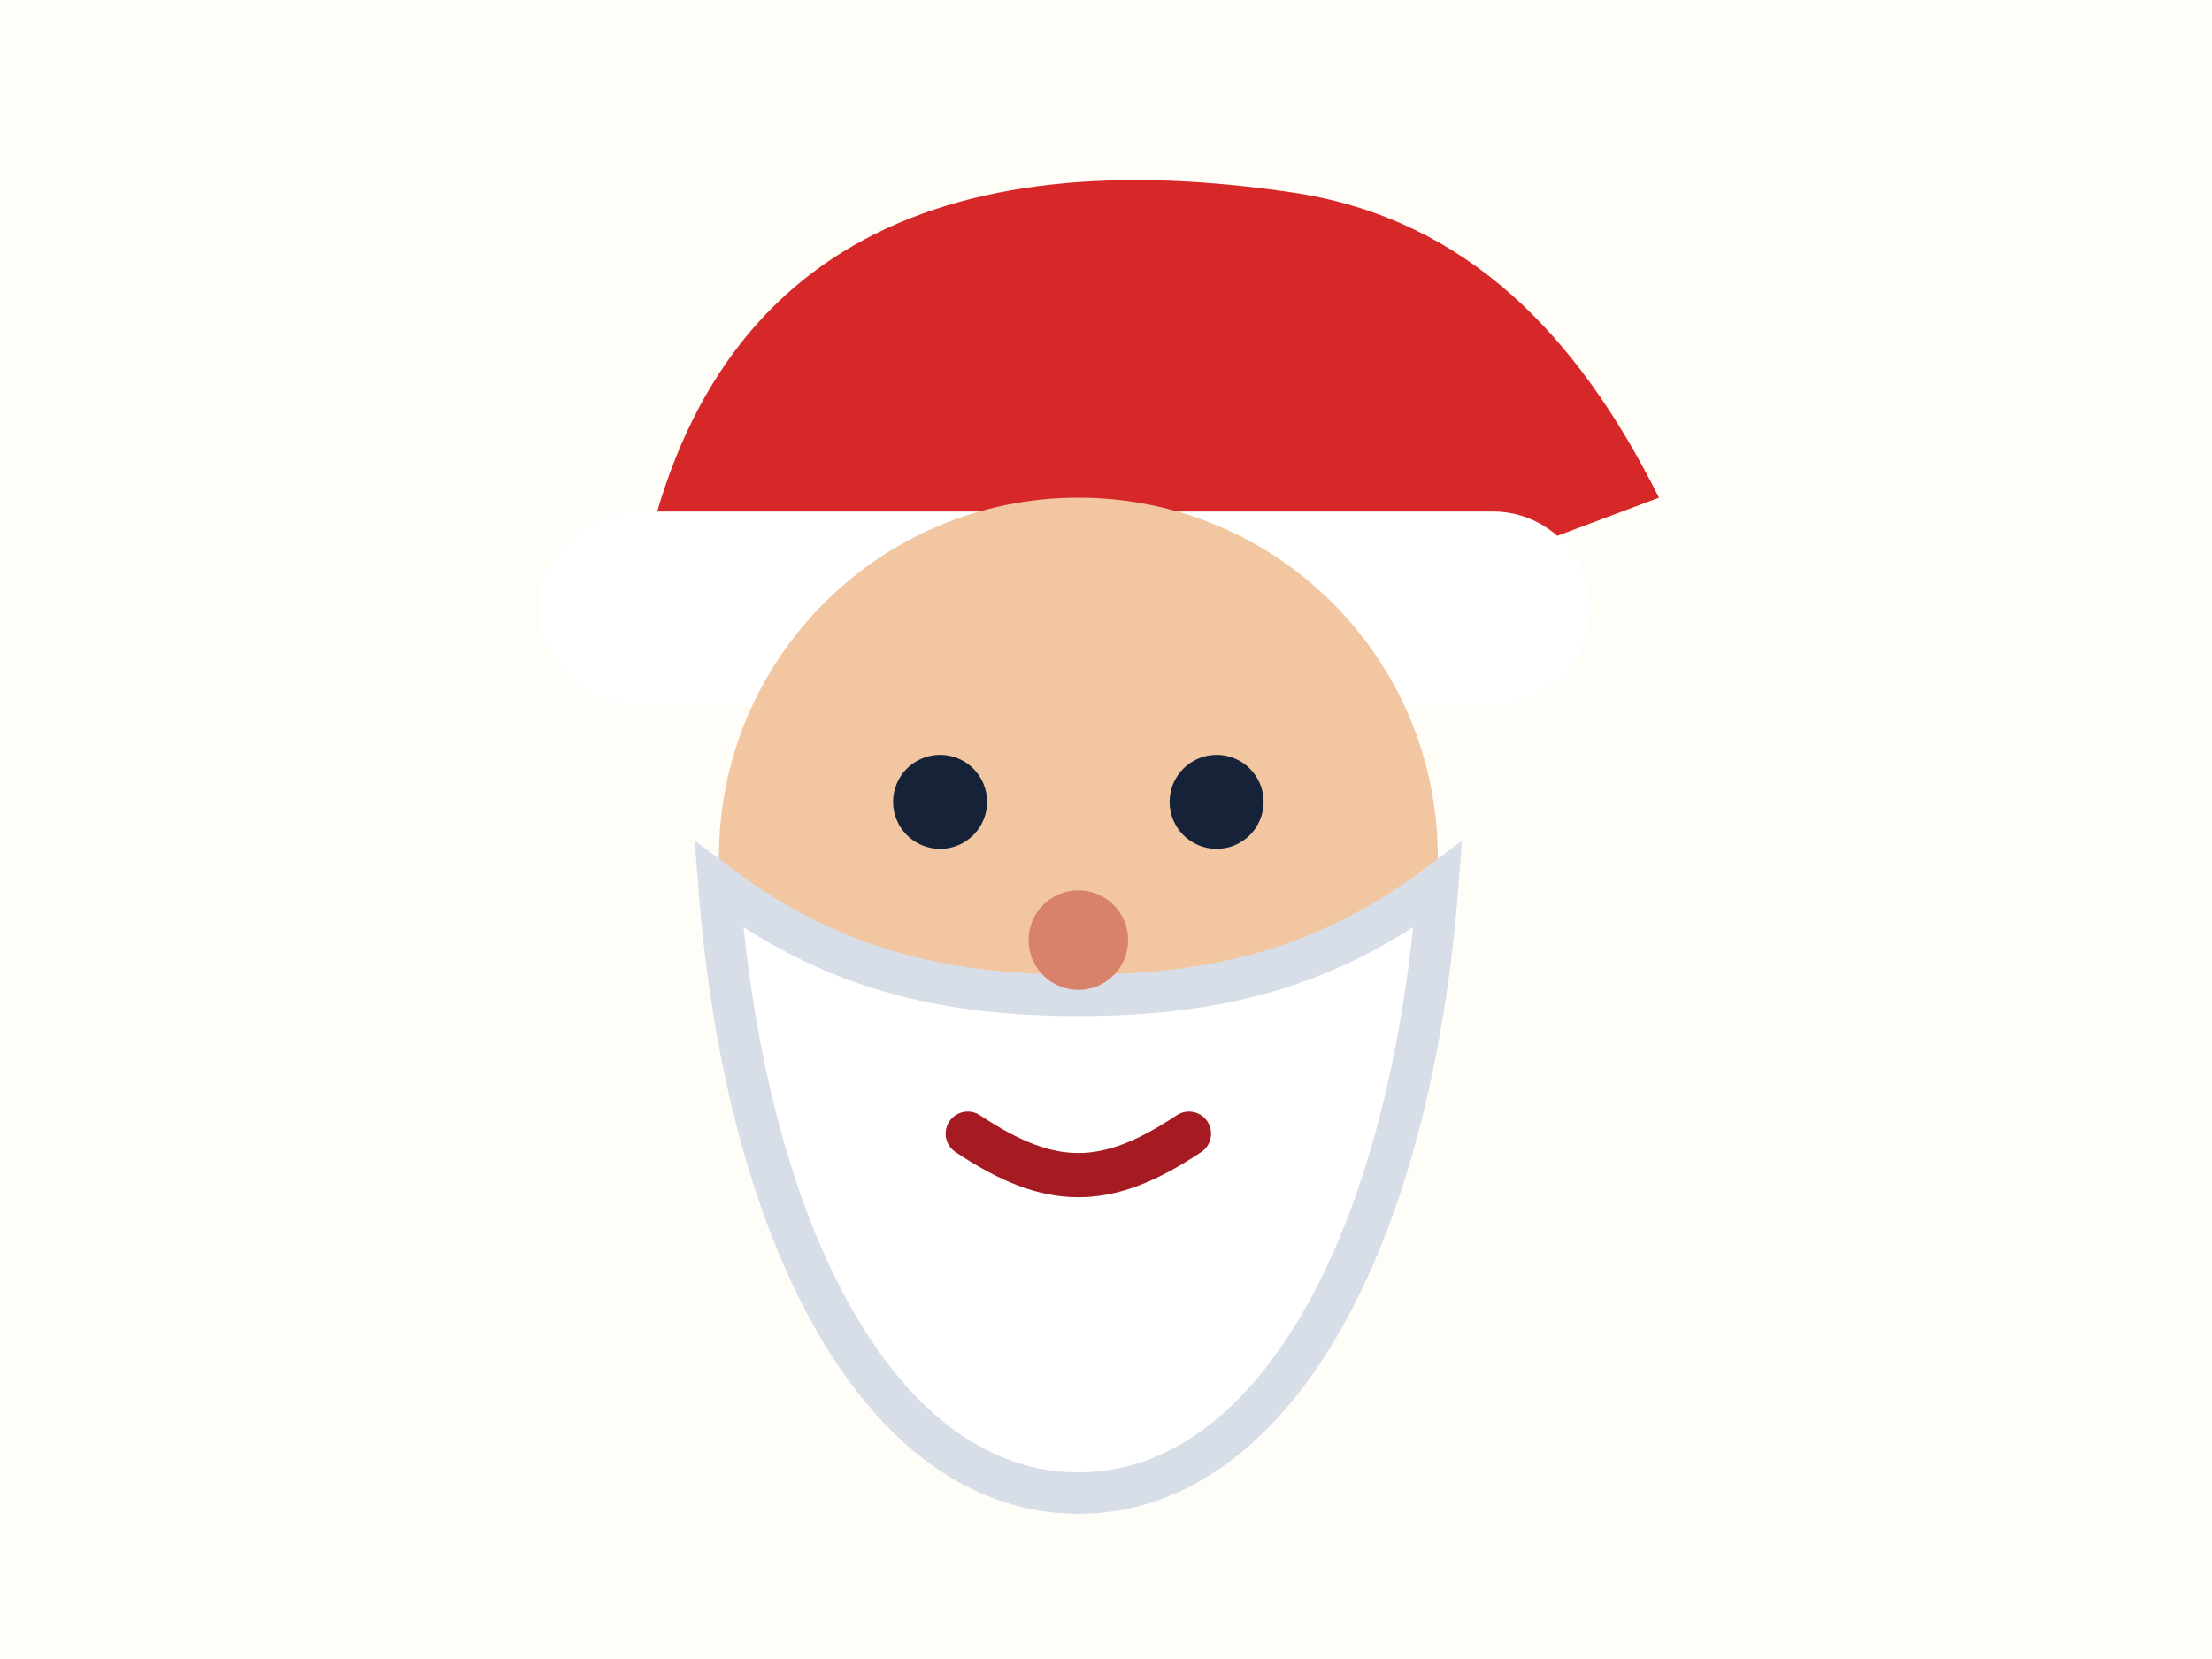
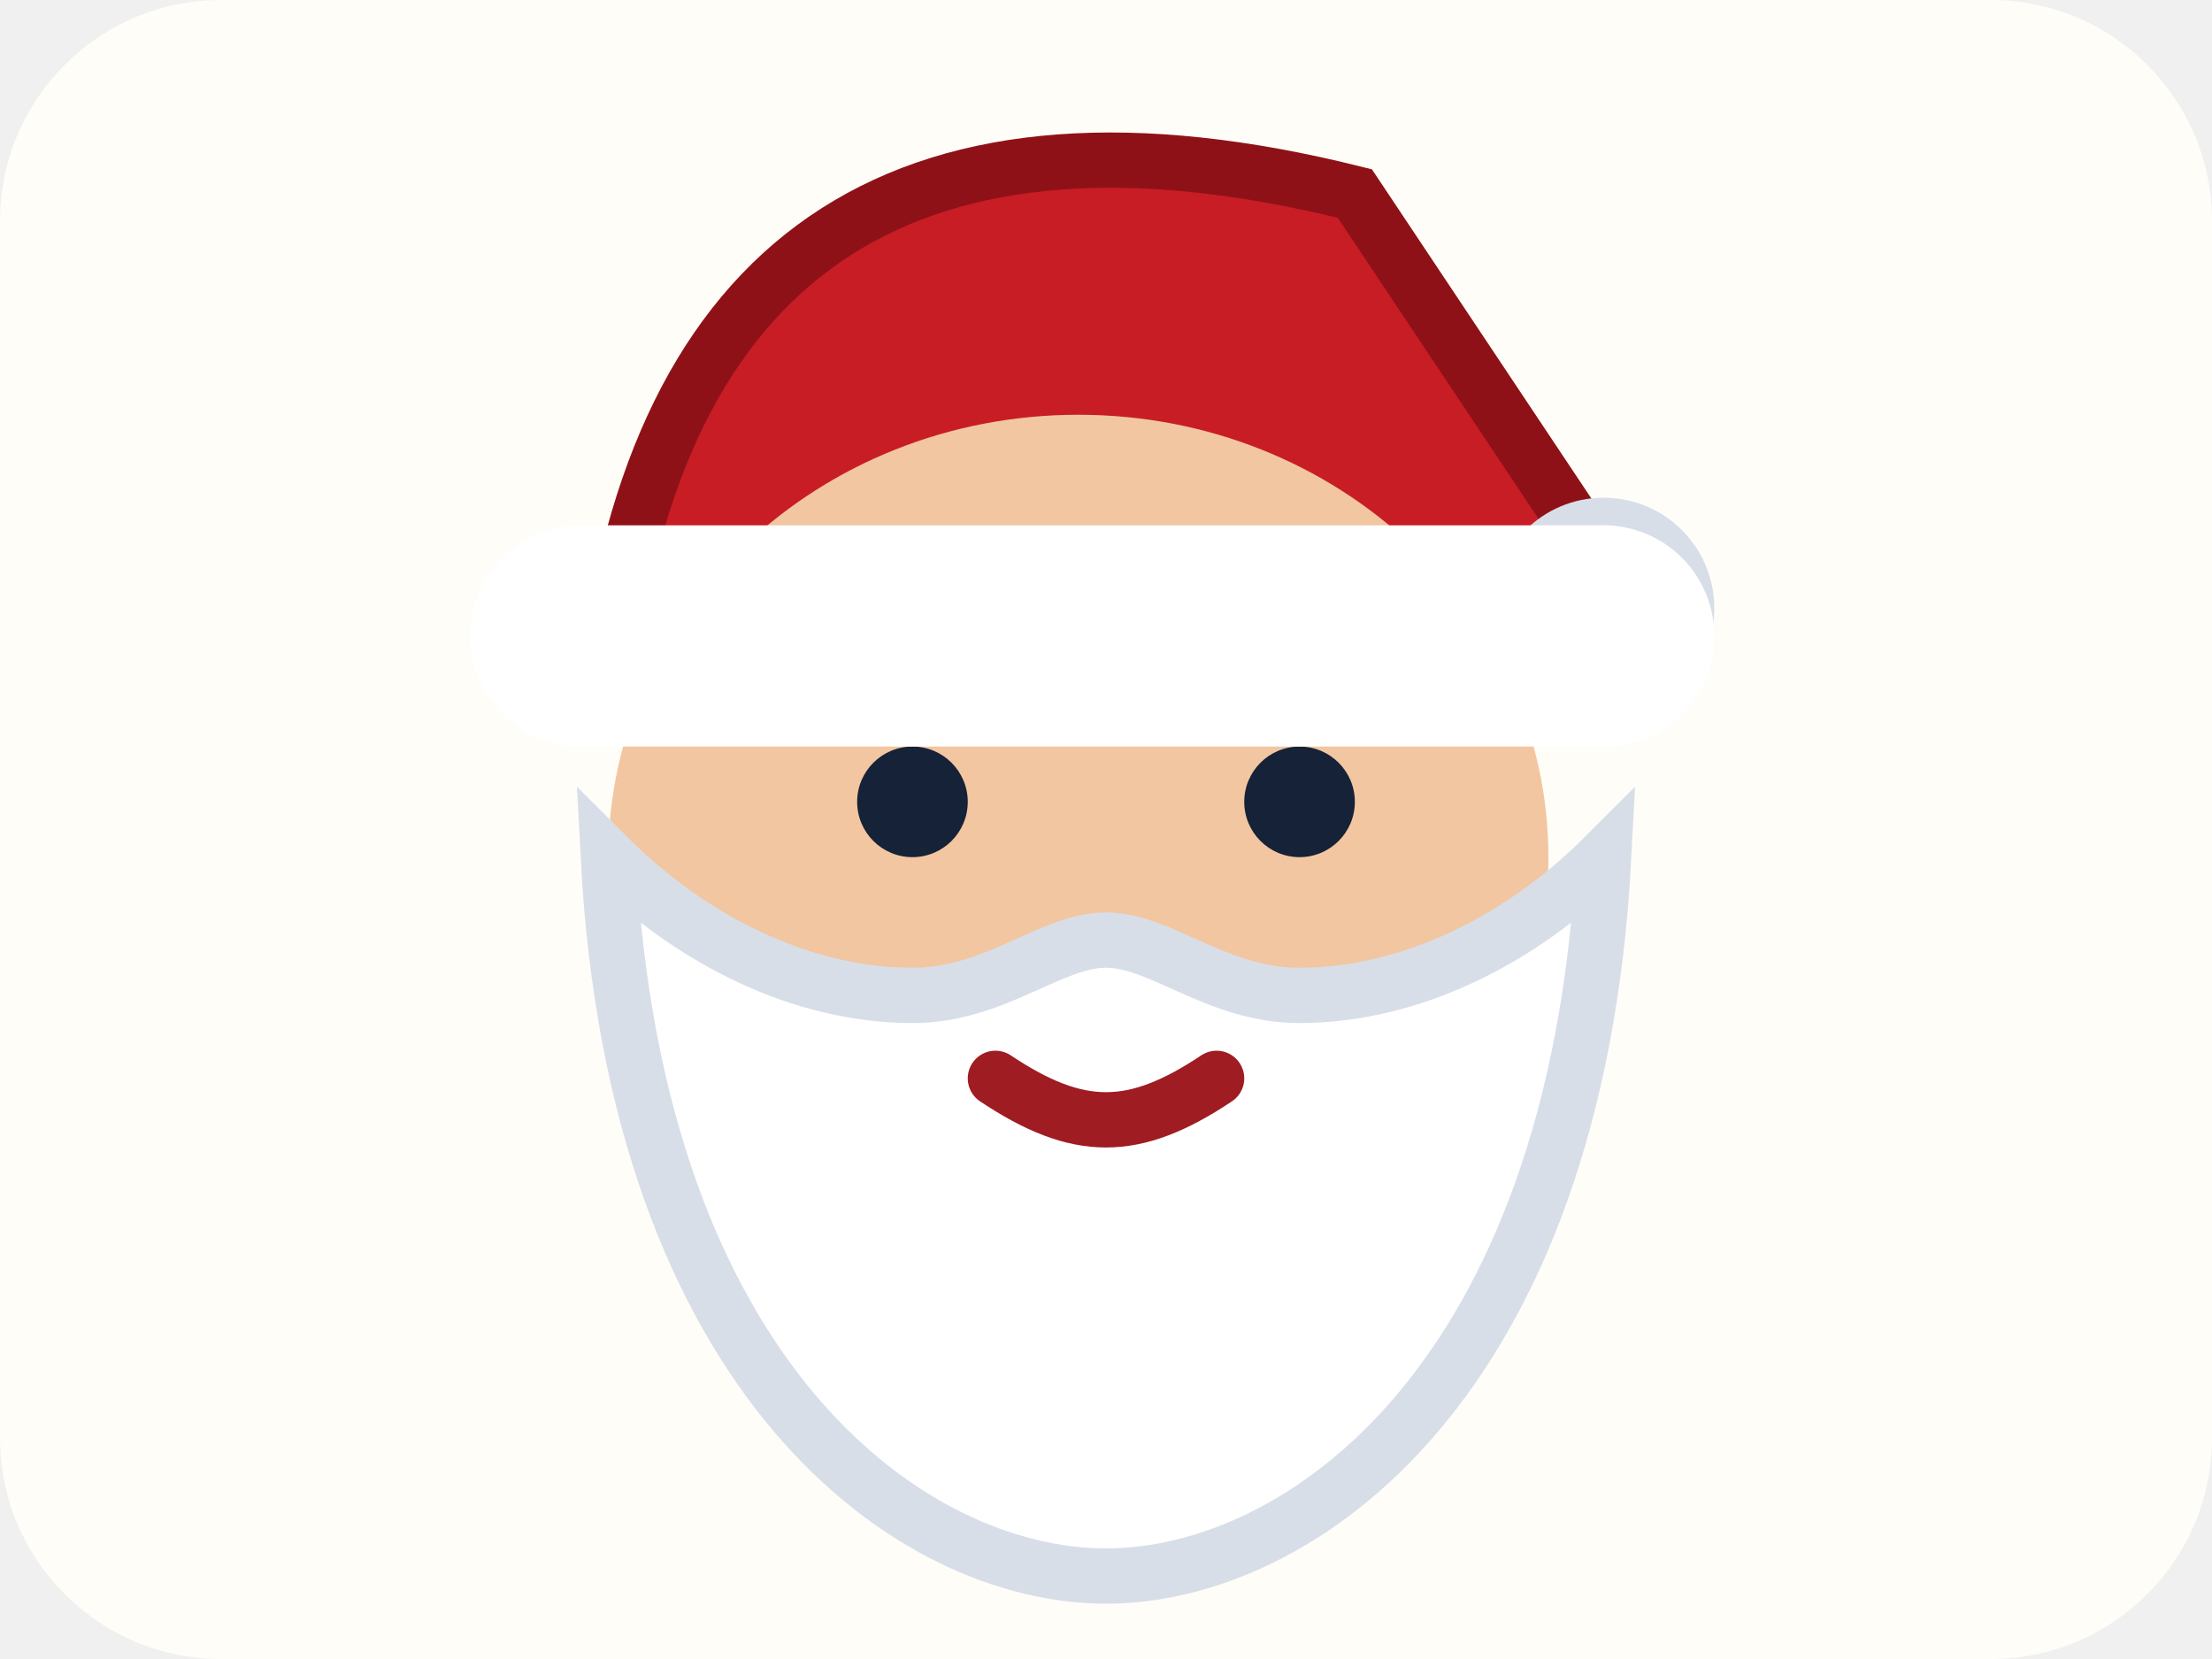
<svg xmlns="http://www.w3.org/2000/svg" width="80" height="60" viewBox="0 0 80 60">
-   <rect width="80" height="60" fill="#fffdf7" />
-   <path d="M23 22C25 9 34 5 47 7c6 1 10 5 13 11l-8 3H26Z" fill="#d62828" />
-   <path d="M23 22h31" fill="none" stroke="#fff" stroke-width="7" stroke-linecap="round" />
-   <circle cx="39" cy="31" r="13" fill="#f2c6a0" />
-   <path d="M26 32c1 13 6 22 13 22s12-9 13-22c-4 3-8 4-13 4s-9-1-13-4Z" fill="#fff" stroke="#d8dee8" stroke-width="1.5" />
-   <circle cx="34" cy="29" r="1.7" fill="#152238" />
-   <circle cx="44" cy="29" r="1.7" fill="#152238" />
-   <circle cx="39" cy="34" r="1.8" fill="#d9826b" />
-   <path d="M35 41c3 2 5 2 8 0" fill="none" stroke="#a61b22" stroke-width="1.6" stroke-linecap="round" />
+   <rect width="80" height="60" rx="8" fill="#fffdf7" />
+   <path d="M22 24C24 9 33 3 49 7l10 15-8 3H25Z" fill="#c81d25" stroke="#8f1118" stroke-width="2" />
+   <circle cx="58" cy="22" r="3.5" fill="#fff" stroke="#d8dee8" stroke-width="1" />
+   <ellipse cx="39" cy="31" rx="17" ry="16" fill="#f2c6a0" />
+   <path d="M22 31c1 19 11 26 18 26s17-7 18-26c-3 3-7 5-11 5-3 0-5-2-7-2s-4 2-7 2c-4 0-8-2-11-5Z" fill="#fff" stroke="#d8dee8" stroke-width="2" />
+   <circle cx="33" cy="29" r="2" fill="#152238" />
+   <circle cx="47" cy="29" r="2" fill="#152238" />
+   <path d="M36 39c3 2 5 2 8 0" fill="none" stroke="#9f1c22" stroke-width="2" stroke-linecap="round" />
+   <path d="M21 23h37" stroke="#fff" stroke-width="8" stroke-linecap="round" />
</svg>
